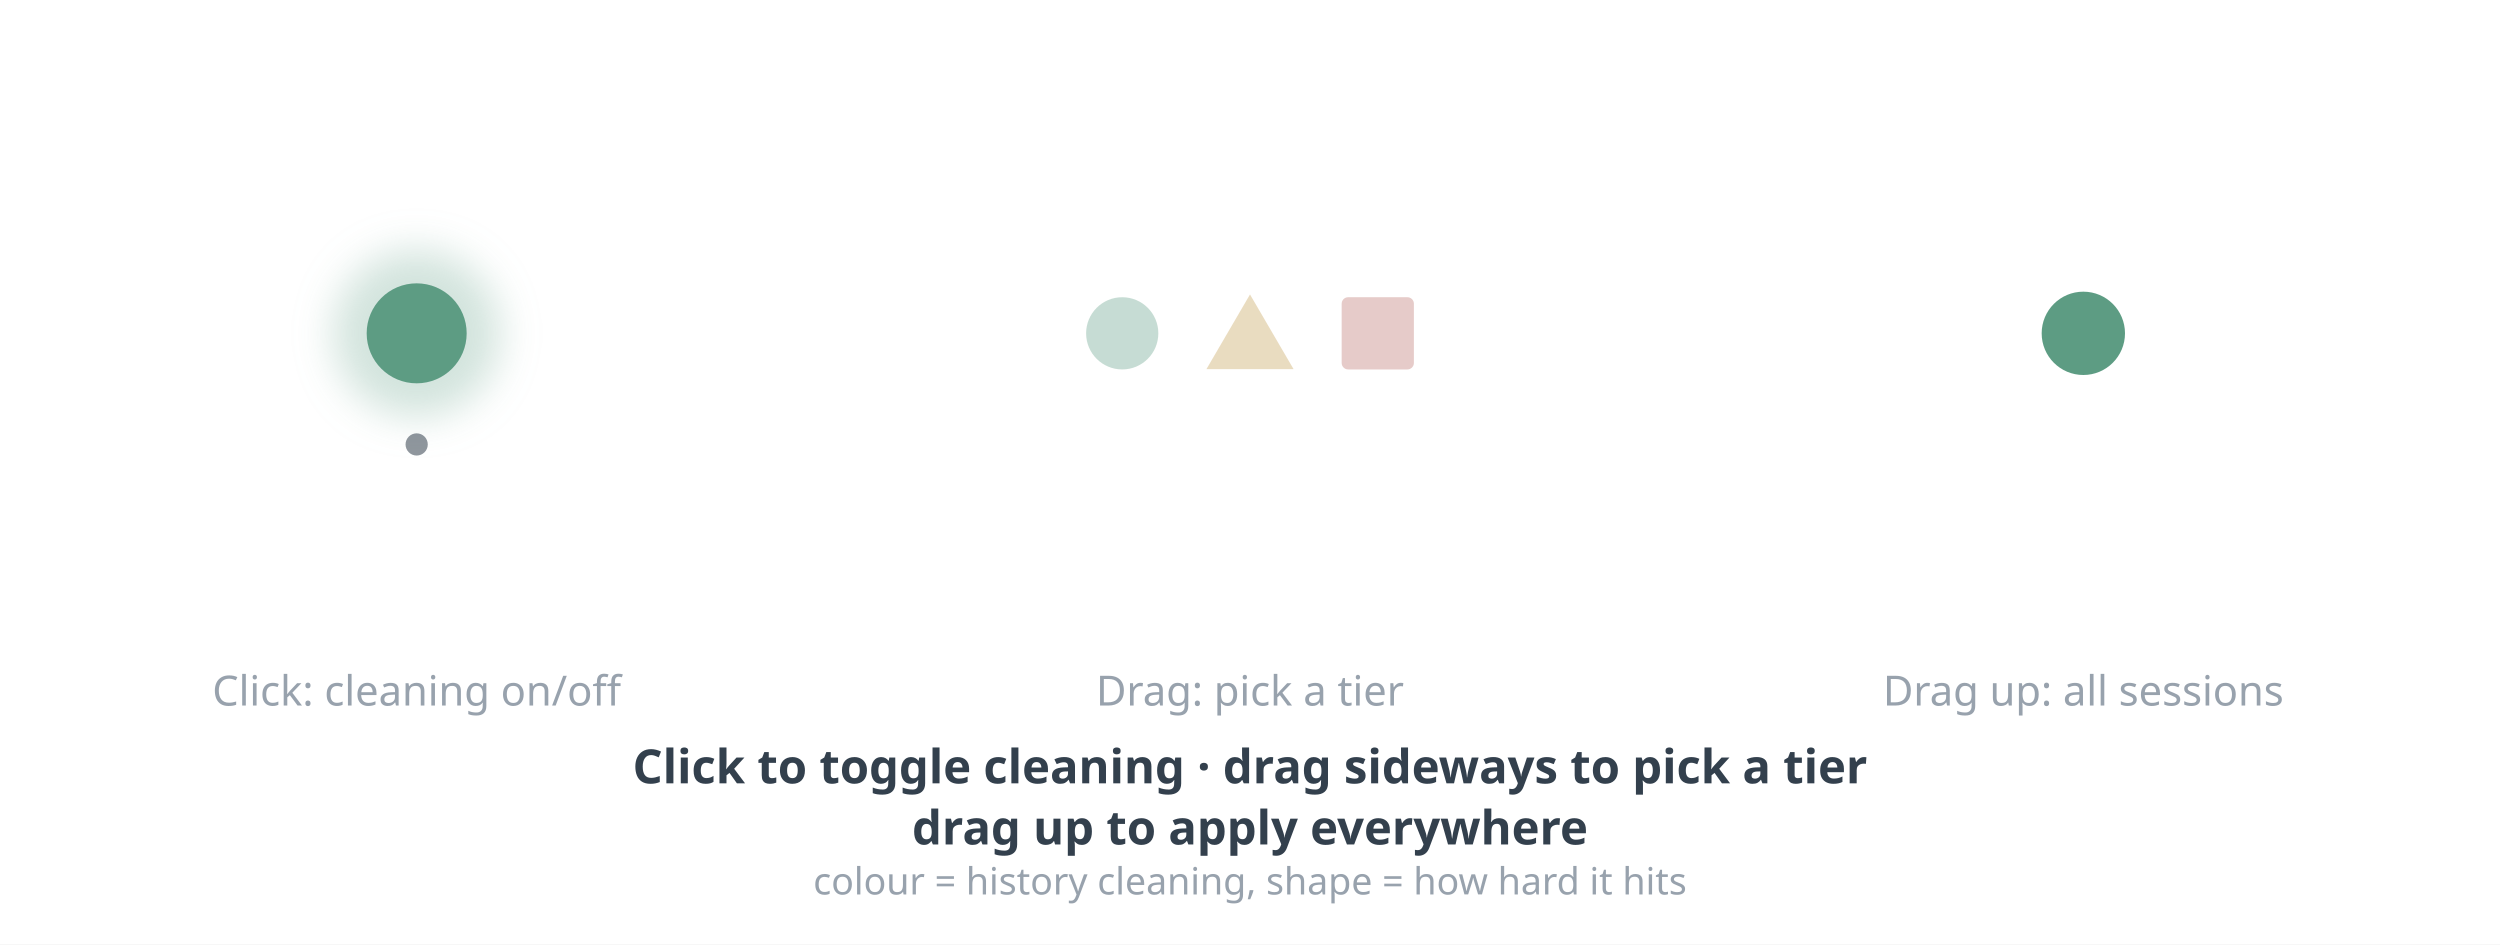
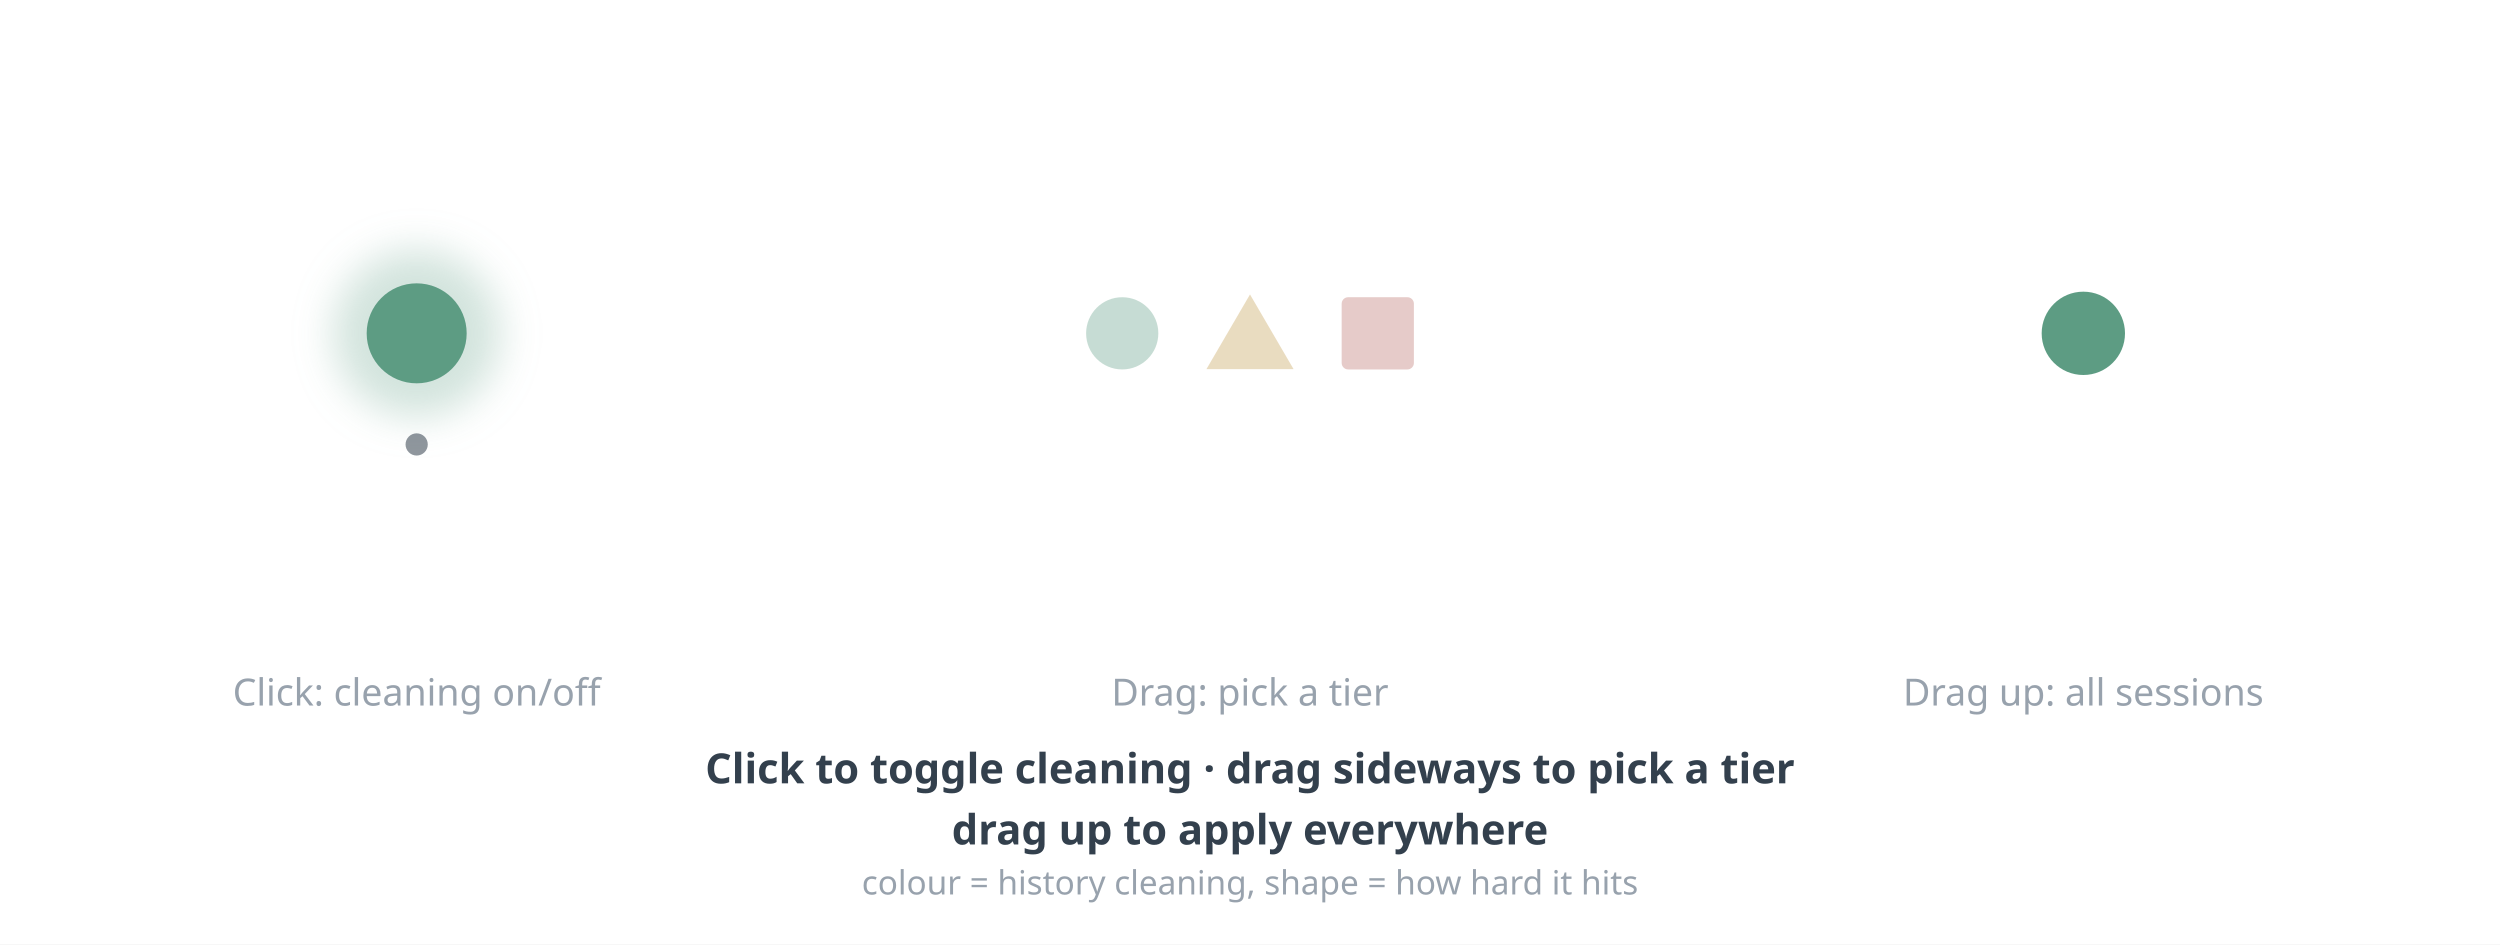
<svg xmlns="http://www.w3.org/2000/svg" viewBox="0 0 900 340" width="900" height="340" role="img" aria-label="Click to toggle cleaning · drag sideways to pick a tier,drag up to apply everywhere">
  <style>
    text { font-family: 'PingFang SC','Hiragino Sans GB','Microsoft YaHei','Noto Sans SC',system-ui,sans-serif; }
-     .cap { font-size: 17px; font-weight: 600; fill: #33404d; }
-     .sub { font-size: 13.5px; fill: #98a2ad; }
-     .scene { font-size: 15px; fill: #98a2ad; }
+     .cap { font-size: 15px; font-weight: 600; fill: #33404d; }
+     .sub { font-size: 12px; fill: #98a2ad; }
+     .scene { font-size: 13.5px; fill: #98a2ad; }
    .tag { font-size: 11px; font-weight: 600; }
  </style>
  <defs>
    <filter id="b" x="-80%" y="-80%" width="260%" height="260%">
      <feGaussianBlur stdDeviation="7" />
    </filter>
  </defs>
  <rect width="900" height="340" fill="#ffffff" />
  <g>
    <circle cx="150" cy="120" r="30" fill="#5d9c83" opacity="0.28" filter="url(#b)" />
    <g opacity="1">
      <circle cx="150" cy="120" r="18" fill="#5d9c83" />
      <animate attributeName="opacity" values="1;1;0;0;1;1" keyTimes="0;0.18;0.22;0.45;0.5;1" dur="9s" repeatCount="indefinite" />
    </g>
    <g opacity="0">
      <circle cx="150" cy="120" r="18" fill="#9aa3ad" />
      <animate attributeName="opacity" values="0;0;1;1;0;0" keyTimes="0;0.18;0.22;0.45;0.5;1" dur="9s" repeatCount="indefinite" />
    </g>
    <circle cx="150" cy="120" fill="none" stroke="#5d9c83" stroke-width="3" r="18" opacity="0">
      <animate attributeName="r" values="18;18;46;46" keyTimes="0;0.13;0.30;1" dur="9s" repeatCount="indefinite" />
      <animate attributeName="opacity" values="0;0.9;0;0" keyTimes="0;0.13;0.30;1" dur="9s" repeatCount="indefinite" />
    </circle>
    <circle cx="150" cy="160" r="4" fill="#33404d" opacity="0.55">
      <animate attributeName="opacity" values="0;0.55;0;0;0.55;0" keyTimes="0;0.12;0.18;0.5;0.56;0.62" dur="9s" repeatCount="indefinite" />
    </circle>
  </g>
  <g opacity="0.35">
    <circle cx="404" cy="120" r="13" fill="#5d9c83" />
    <animate attributeName="opacity" values="1;1;0.35;0.35;1" keyTimes="0;0.30;0.34;0.96;1" dur="9s" repeatCount="indefinite" />
  </g>
  <g opacity="0.35">
    <path d="M450 106 L465.68 132.88 L434.32 132.88 Z" fill="#c19a4b" />
    <animate attributeName="opacity" values="0.35;0.35;1;1;0.35;0.35;1" keyTimes="0;0.30;0.34;0.62;0.66;0.96;1" dur="9s" repeatCount="indefinite" />
  </g>
  <g opacity="0.35">
    <rect x="483" y="107" width="26" height="26" rx="2.34" fill="#b76a63" />
    <animate attributeName="opacity" values="0.35;0.35;1;1;0.35" keyTimes="0;0.62;0.66;0.96;1" dur="9s" repeatCount="indefinite" />
  </g>
  <circle cx="750" cy="120" r="15" fill="#5d9c83">
    <animate attributeName="cy" values="120;120;108;98;94;94;112;122;120;120" keyTimes="0;0.55;0.60;0.65;0.70;0.86;0.92;0.95;0.98;1" dur="9s" repeatCount="indefinite" />
  </circle>
  <g opacity="0">
    <animate attributeName="opacity" values="0;0;1;1;0;0" keyTimes="0;0.66;0.74;0.92;0.97;1" dur="9s" repeatCount="indefinite" />
    <rect x="708" y="150" width="84" height="21" rx="10.5" fill="#f3f1ff" stroke="#ddd6fe" />
    <text x="750" y="165" text-anchor="middle" class="tag" fill="#7c5cf0">all sessions</text>
  </g>
  <text x="150" y="254" text-anchor="middle" class="scene">Click: cleaning on/off</text>
  <text x="450" y="254" text-anchor="middle" class="scene">Drag: pick a tier</text>
  <text x="750" y="254" text-anchor="middle" class="scene">Drag up: all sessions</text>
  <text x="450" y="282" text-anchor="middle" class="cap">Click to toggle cleaning · drag sideways to pick a tier</text>
  <text x="450" y="304" text-anchor="middle" class="cap">drag up to apply everywhere</text>
  <text x="450" y="322" text-anchor="middle" class="sub">colour = history cleaning, shape = how hard it hits</text>
</svg>
